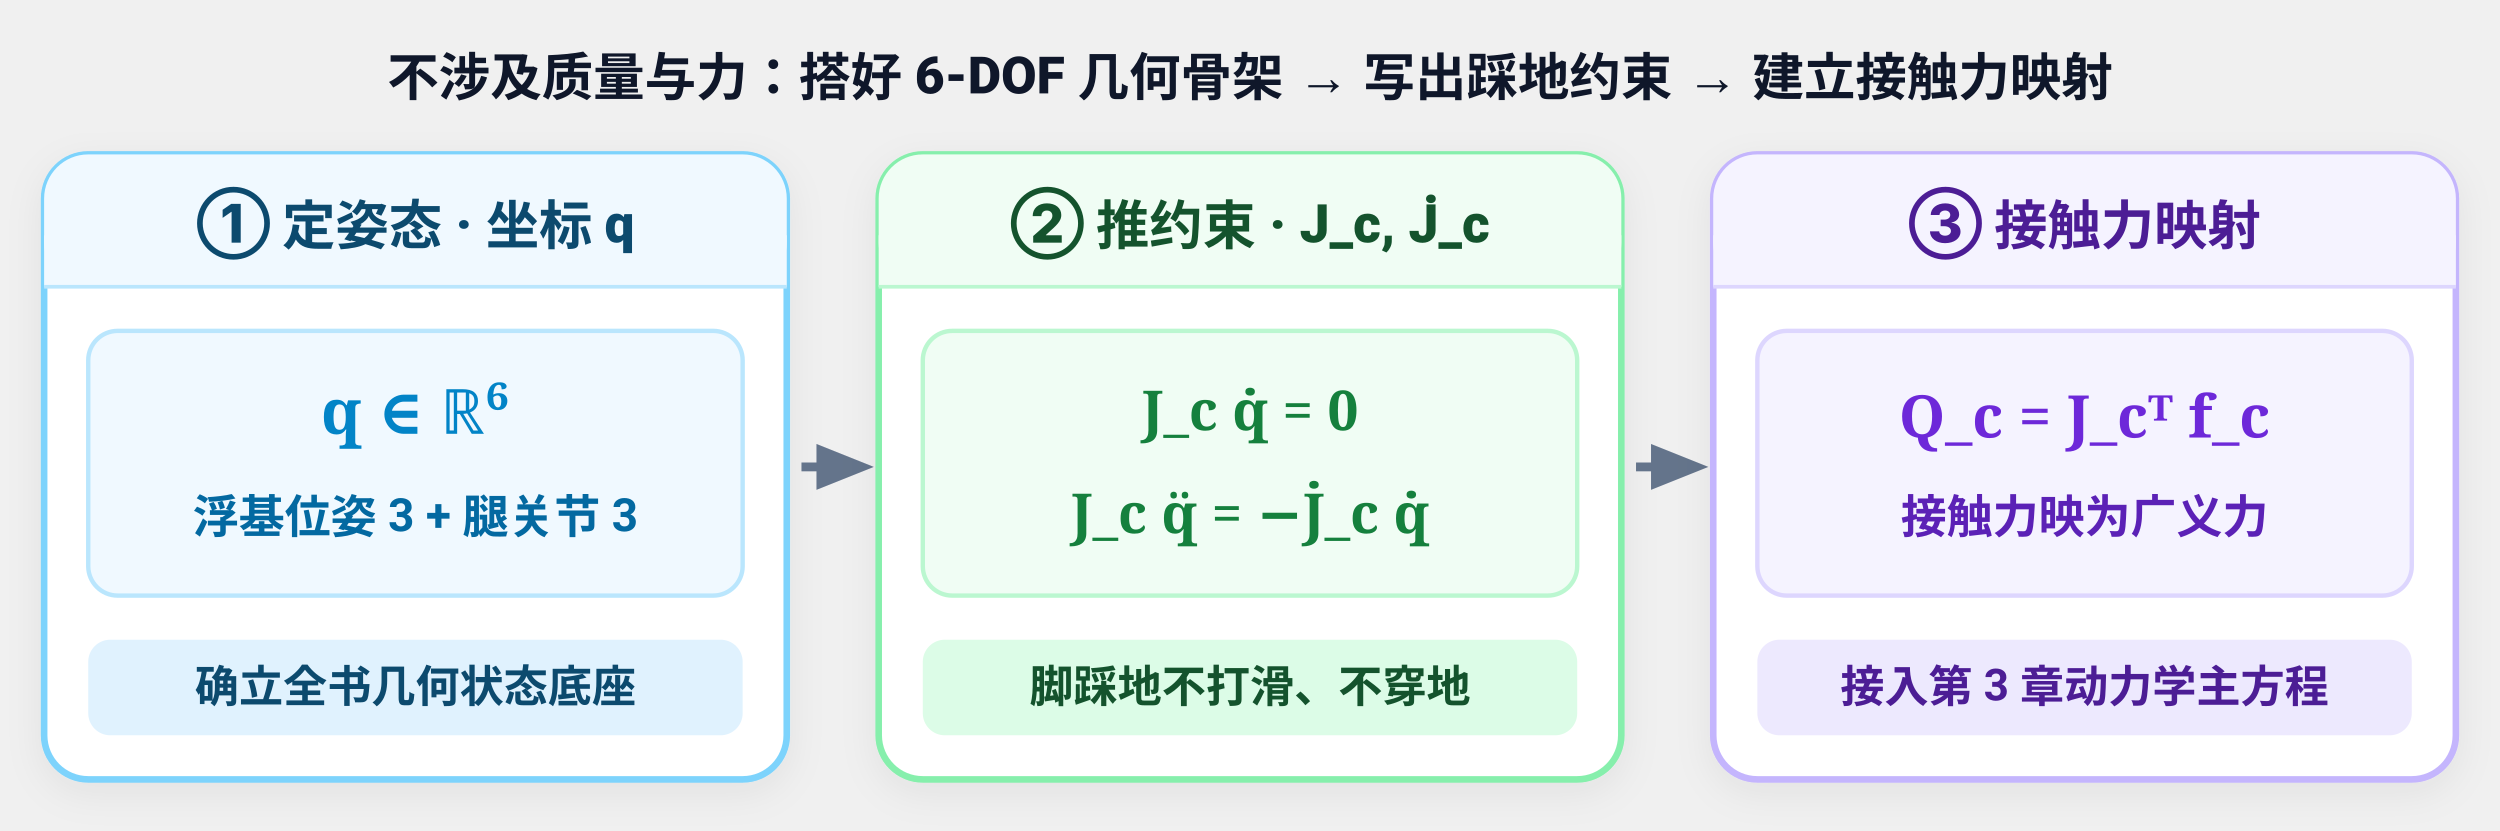
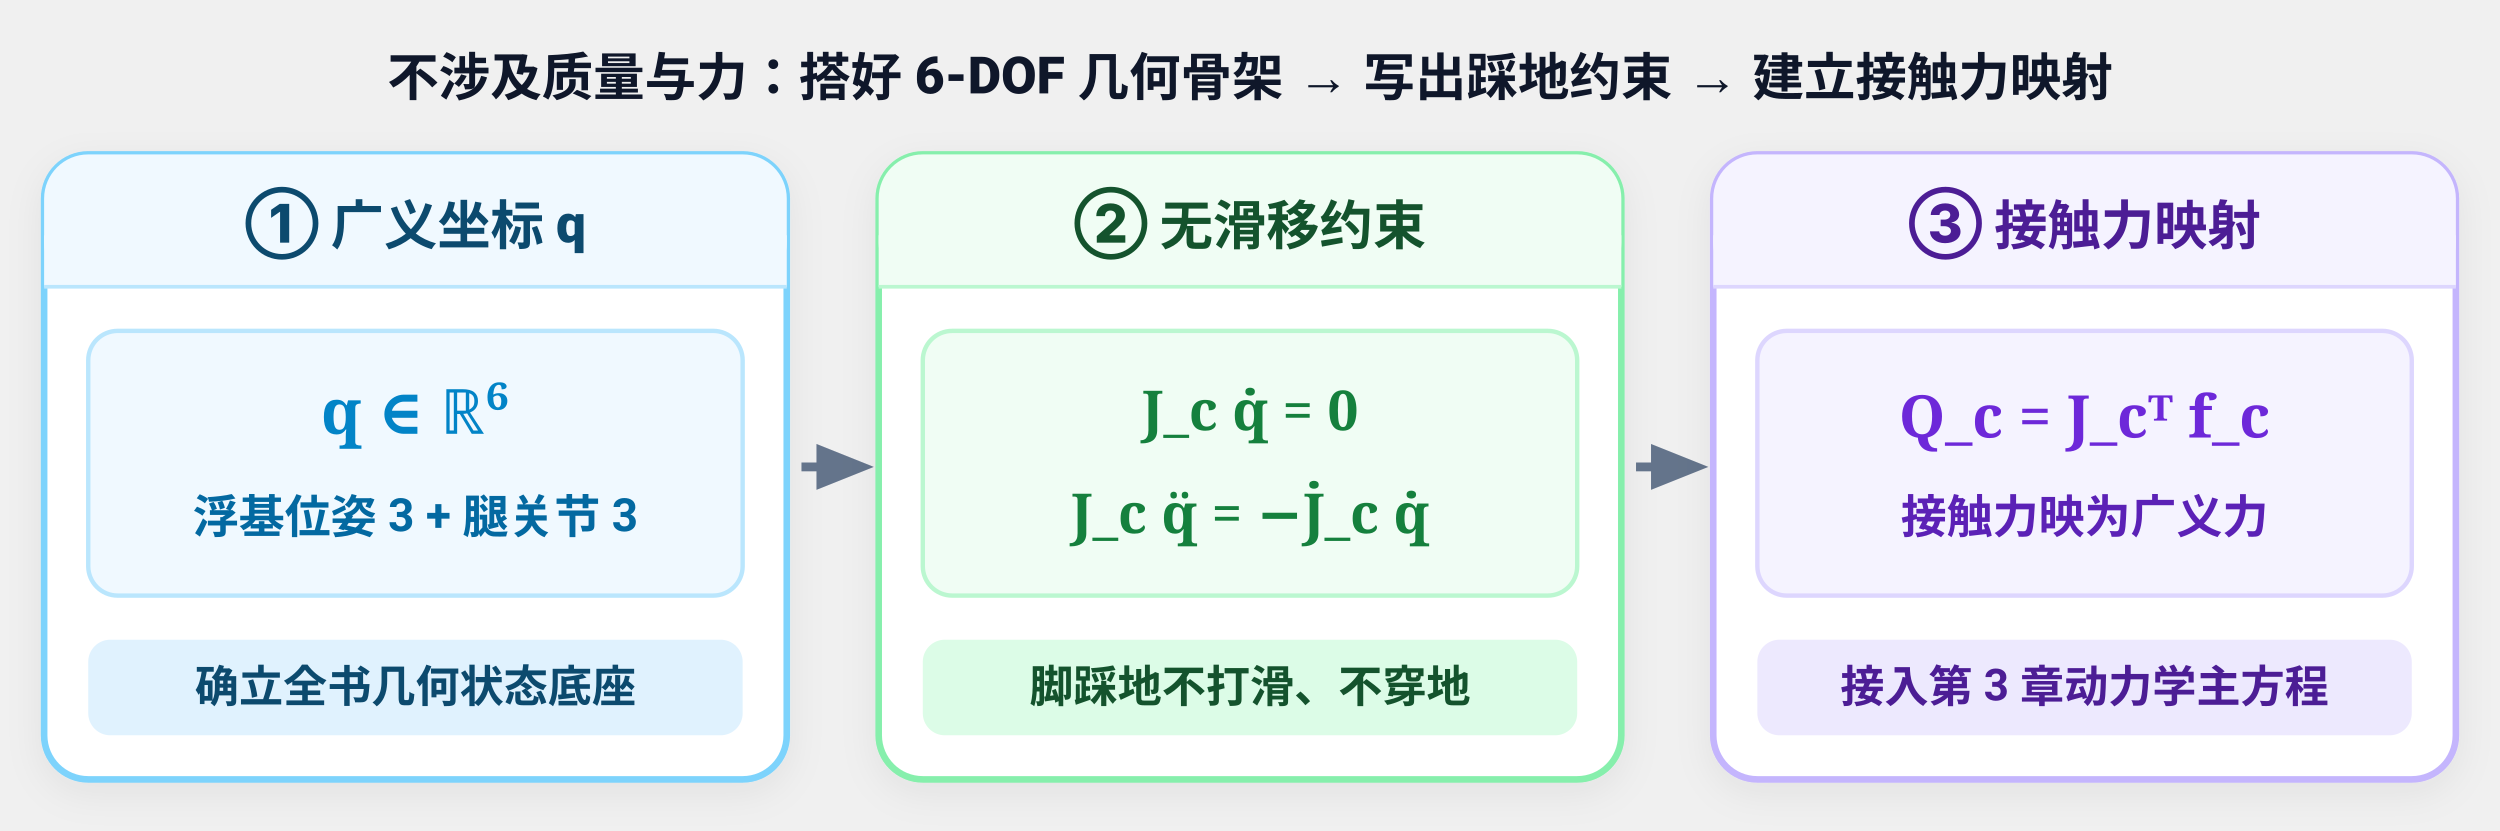
<svg xmlns="http://www.w3.org/2000/svg" viewBox="0 0 680 226" width="100%" height="auto" style="background:#f8fafc; font-family:-apple-system,BlinkMacSystemFont,'Segoe UI',Roboto,'Helvetica Neue',Arial,sans-serif;">
  <defs>
    <filter id="cardShadow10" x="-4%" y="-4%" width="108%" height="112%" filterUnits="userSpaceOnUse">
      <feDropShadow dx="0" dy="3" stdDeviation="5" flood-opacity="0.06" />
    </filter>
    <marker id="arrSlate10" viewBox="0 0 10 10" refX="7" refY="5" markerWidth="6.5" markerHeight="6.5" orient="auto-start-reverse">
      <path d="M 0 1 L 10 5 L 0 9 z" fill="#64748b" />
    </marker>
  </defs>
  <text x="340" y="26" text-anchor="middle" font-size="14" font-weight="800" fill="#0f172a">不涉及质量与力：搭好 6-DOF 几何骨架 → 写出踩地约束 → 建立接触力映射</text>
  <g transform="translate(12, 42)">
    <rect width="202" height="170" rx="12" fill="#ffffff" stroke="#7dd3fc" stroke-width="1.8" filter="url(#cardShadow10)" />
    <rect x="0" y="0" width="202" height="36" rx="12" fill="#f0f9ff" />
    <rect x="0" y="22" width="202" height="14" fill="#f0f9ff" />
    <line x1="0" y1="36" x2="202" y2="36" stroke="#bae6fd" stroke-width="1" />
-     <text x="101" y="24" text-anchor="middle" font-size="14.5" font-weight="800" fill="#0c4a6e">① 定姿态 · 坐标 q</text>
+     <text x="101" y="24" text-anchor="middle" font-size="14.5" font-weight="800" fill="#0c4a6e">① 广义坐标 q</text>
    <rect x="12" y="48" width="178" height="72" rx="8" fill="#f0f9ff" stroke="#bae6fd" stroke-width="1.2" />
    <text x="101" y="76" text-anchor="middle" font-size="17" font-weight="800" fill="#0284c7" font-family="ui-serif, Georgia, serif">q ∈ ℝ⁶</text>
    <text x="101" y="103" text-anchor="middle" font-size="12.5" font-weight="600" fill="#0369a1">浮基位姿 3 + 腿关节 3</text>
    <rect x="12" y="132" width="178" height="26" rx="6" fill="#e0f2fe" />
    <text x="101" y="149" text-anchor="middle" font-size="12" font-weight="700" fill="#0c4a6e">确立全书几何状态底座</text>
  </g>
  <line x1="218" y1="127" x2="233" y2="127" stroke="#64748b" stroke-width="2.4" marker-end="url(#arrSlate10)" />
  <g transform="translate(239, 42)">
    <rect width="202" height="170" rx="12" fill="#ffffff" stroke="#86efac" stroke-width="1.8" filter="url(#cardShadow10)" />
    <rect x="0" y="0" width="202" height="36" rx="12" fill="#f0fdf4" />
    <rect x="0" y="22" width="202" height="14" fill="#f0fdf4" />
    <line x1="0" y1="36" x2="202" y2="36" stroke="#bbf7d0" stroke-width="1" />
-     <text x="101" y="24" text-anchor="middle" font-size="14.5" font-weight="800" fill="#14532d">② 推约束 · J_c, J̇_c</text>
+     <text x="101" y="24" text-anchor="middle" font-size="14.5" font-weight="800" fill="#14532d">② 无滑移约束</text>
    <rect x="12" y="48" width="178" height="72" rx="8" fill="#f0fdf4" stroke="#bbf7d0" stroke-width="1.2" />
    <text x="101" y="75" text-anchor="middle" font-size="15" font-weight="800" fill="#15803d" font-family="ui-serif, Georgia, serif">J_c q̇ = 0</text>
    <text x="101" y="103" text-anchor="middle" font-size="15" font-weight="800" fill="#15803d" font-family="ui-serif, Georgia, serif">J_c q̈ = −J̇_c q̇</text>
    <rect x="12" y="132" width="178" height="26" rx="6" fill="#dcfce7" />
    <text x="101" y="149" text-anchor="middle" font-size="12" font-weight="700" fill="#14532d">脚踩地不打滑、不穿地</text>
  </g>
  <line x1="445" y1="127" x2="460" y2="127" stroke="#64748b" stroke-width="2.4" marker-end="url(#arrSlate10)" />
  <g transform="translate(466, 42)">
    <rect width="202" height="170" rx="12" fill="#ffffff" stroke="#c4b5fd" stroke-width="1.8" filter="url(#cardShadow10)" />
    <rect x="0" y="0" width="202" height="36" rx="12" fill="#f5f3ff" />
    <rect x="0" y="22" width="202" height="14" fill="#f5f3ff" />
    <line x1="0" y1="36" x2="202" y2="36" stroke="#ddd6fe" stroke-width="1" />
    <text x="101" y="24" text-anchor="middle" font-size="14.5" font-weight="800" fill="#4c1d95">③ 接触力映射</text>
    <rect x="12" y="48" width="178" height="72" rx="8" fill="#f5f3ff" stroke="#ddd6fe" stroke-width="1.2" />
    <text x="101" y="77" text-anchor="middle" font-size="16" font-weight="800" fill="#6d28d9" font-family="ui-serif, Georgia, serif">Q_c = J_cᵀ f_c</text>
    <text x="101" y="103" text-anchor="middle" font-size="12.5" font-weight="600" fill="#5b21b6">接触力映为广义力</text>
    <rect x="12" y="132" width="178" height="26" rx="6" fill="#ede9fe" />
    <text x="101" y="149" text-anchor="middle" font-size="12" font-weight="700" fill="#4c1d95">接入第 3 章动力学主方程</text>
  </g>
</svg>
